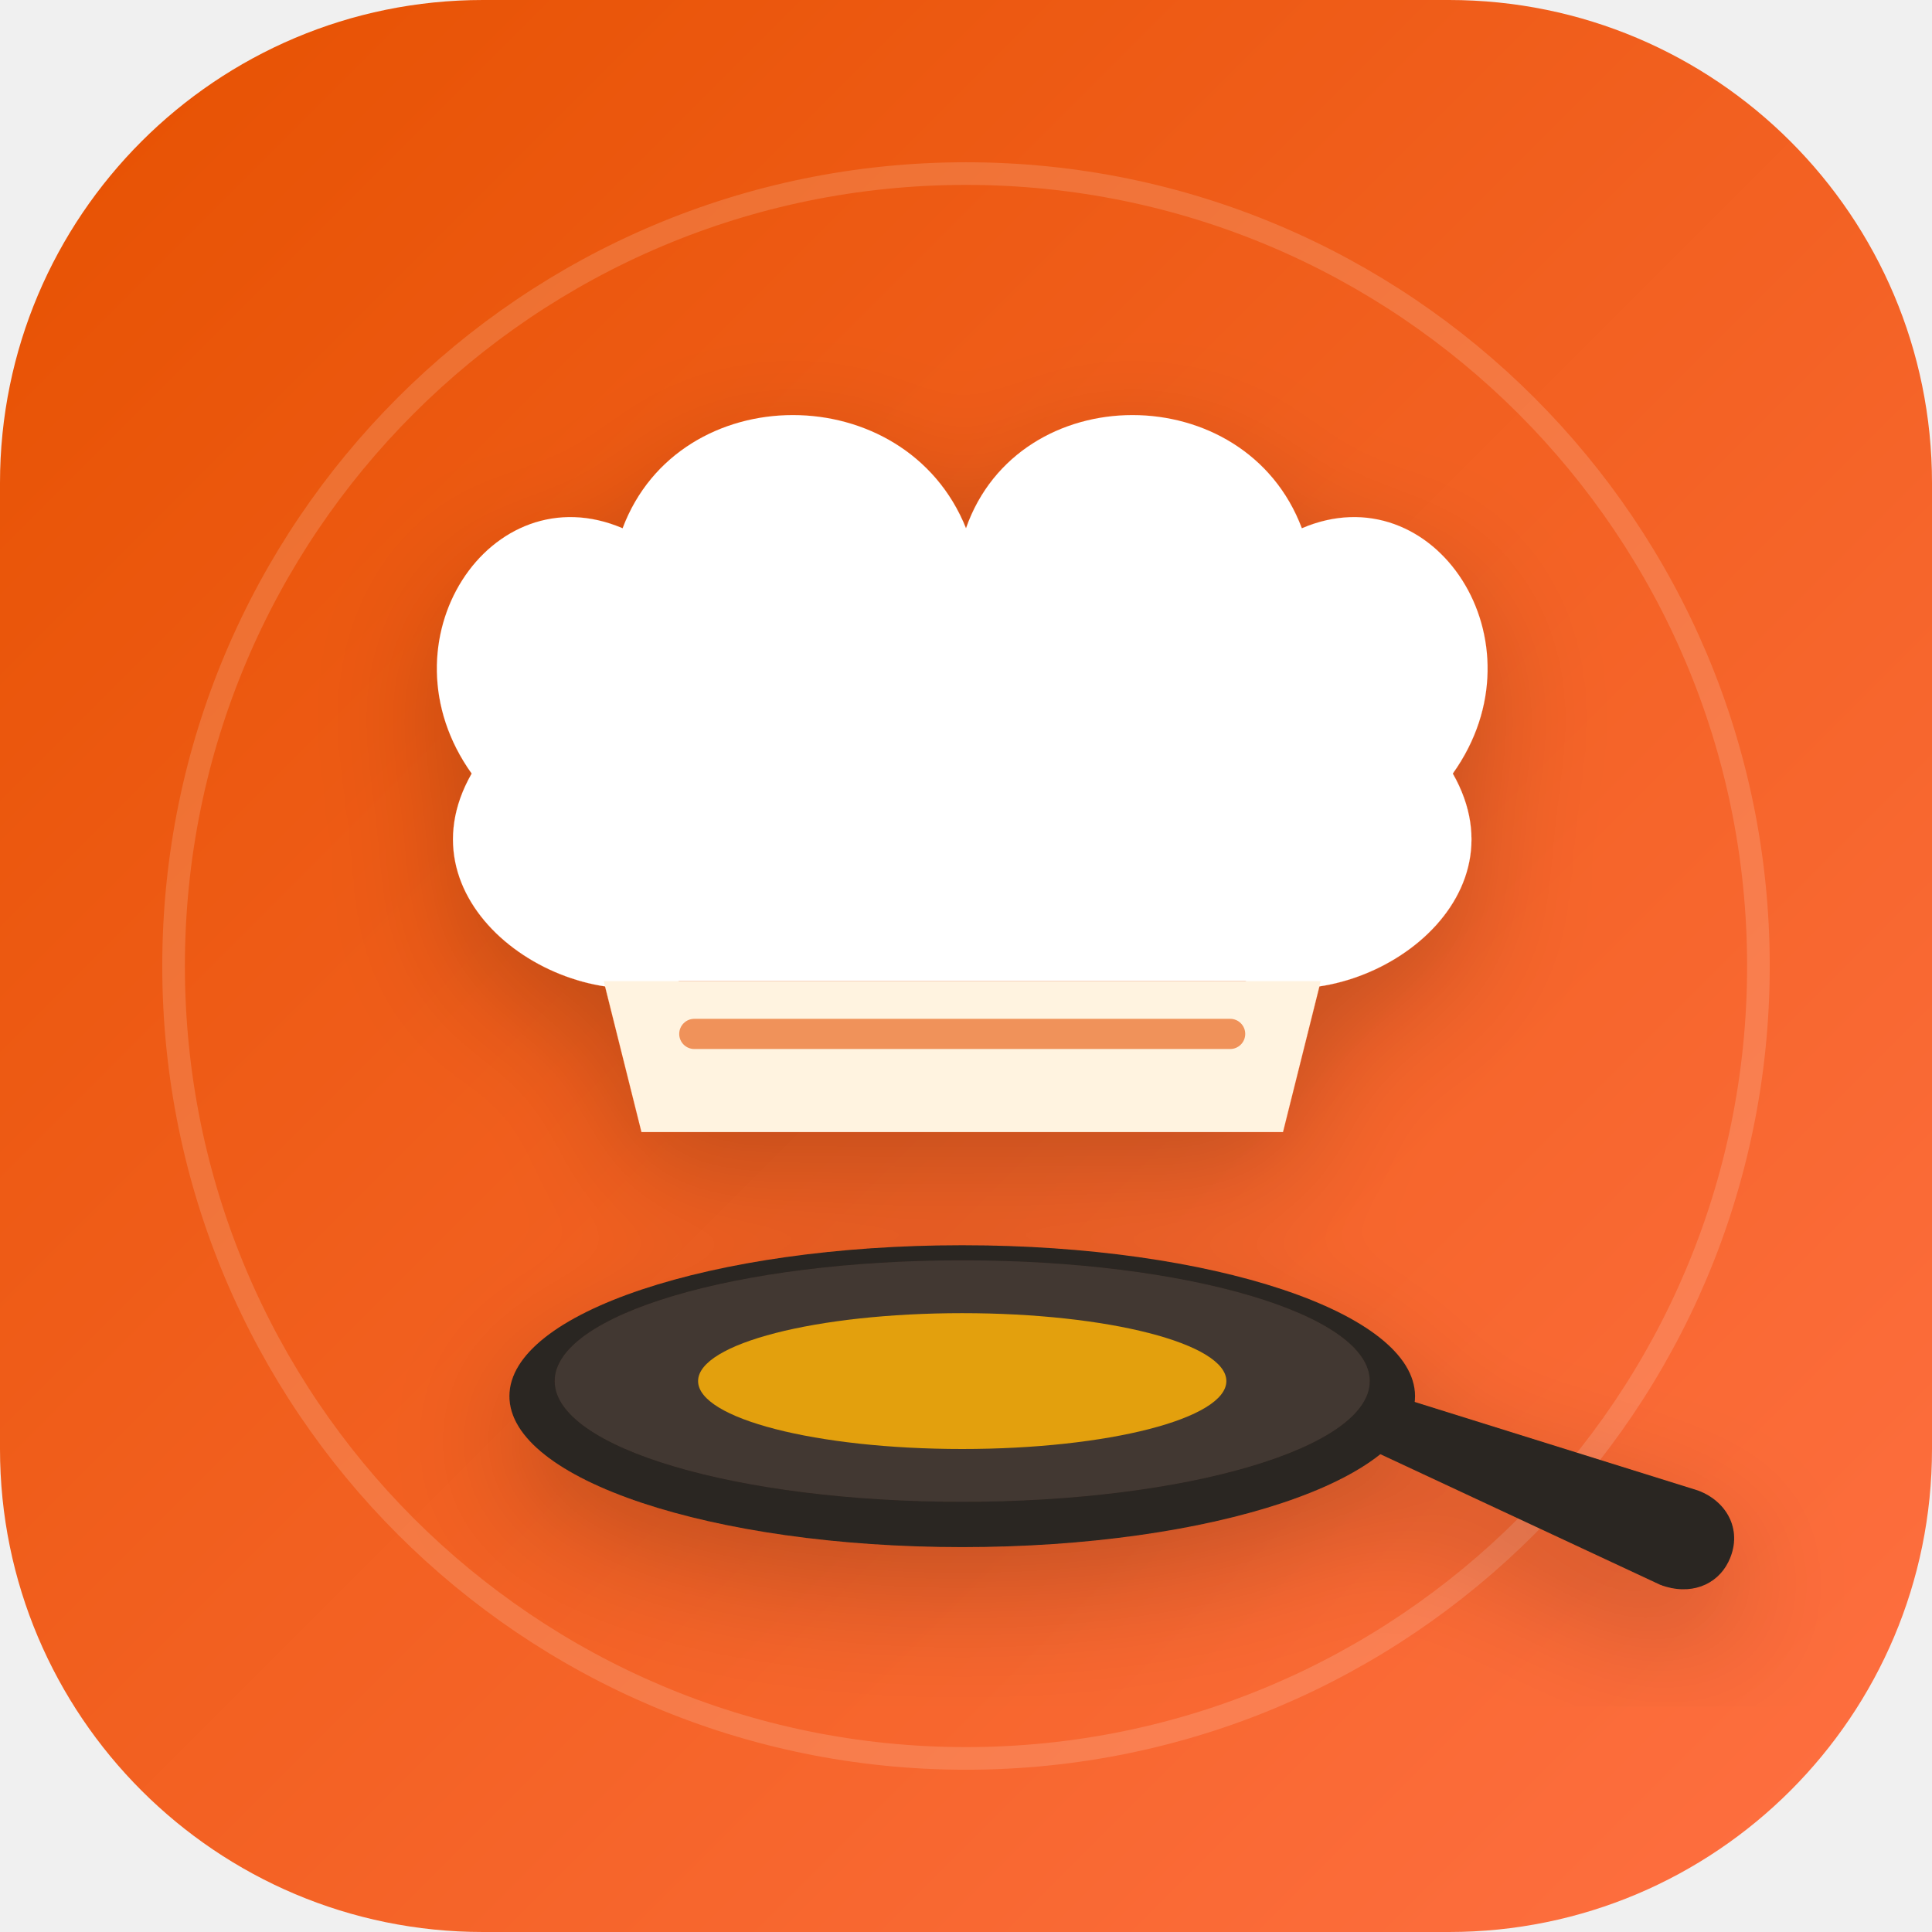
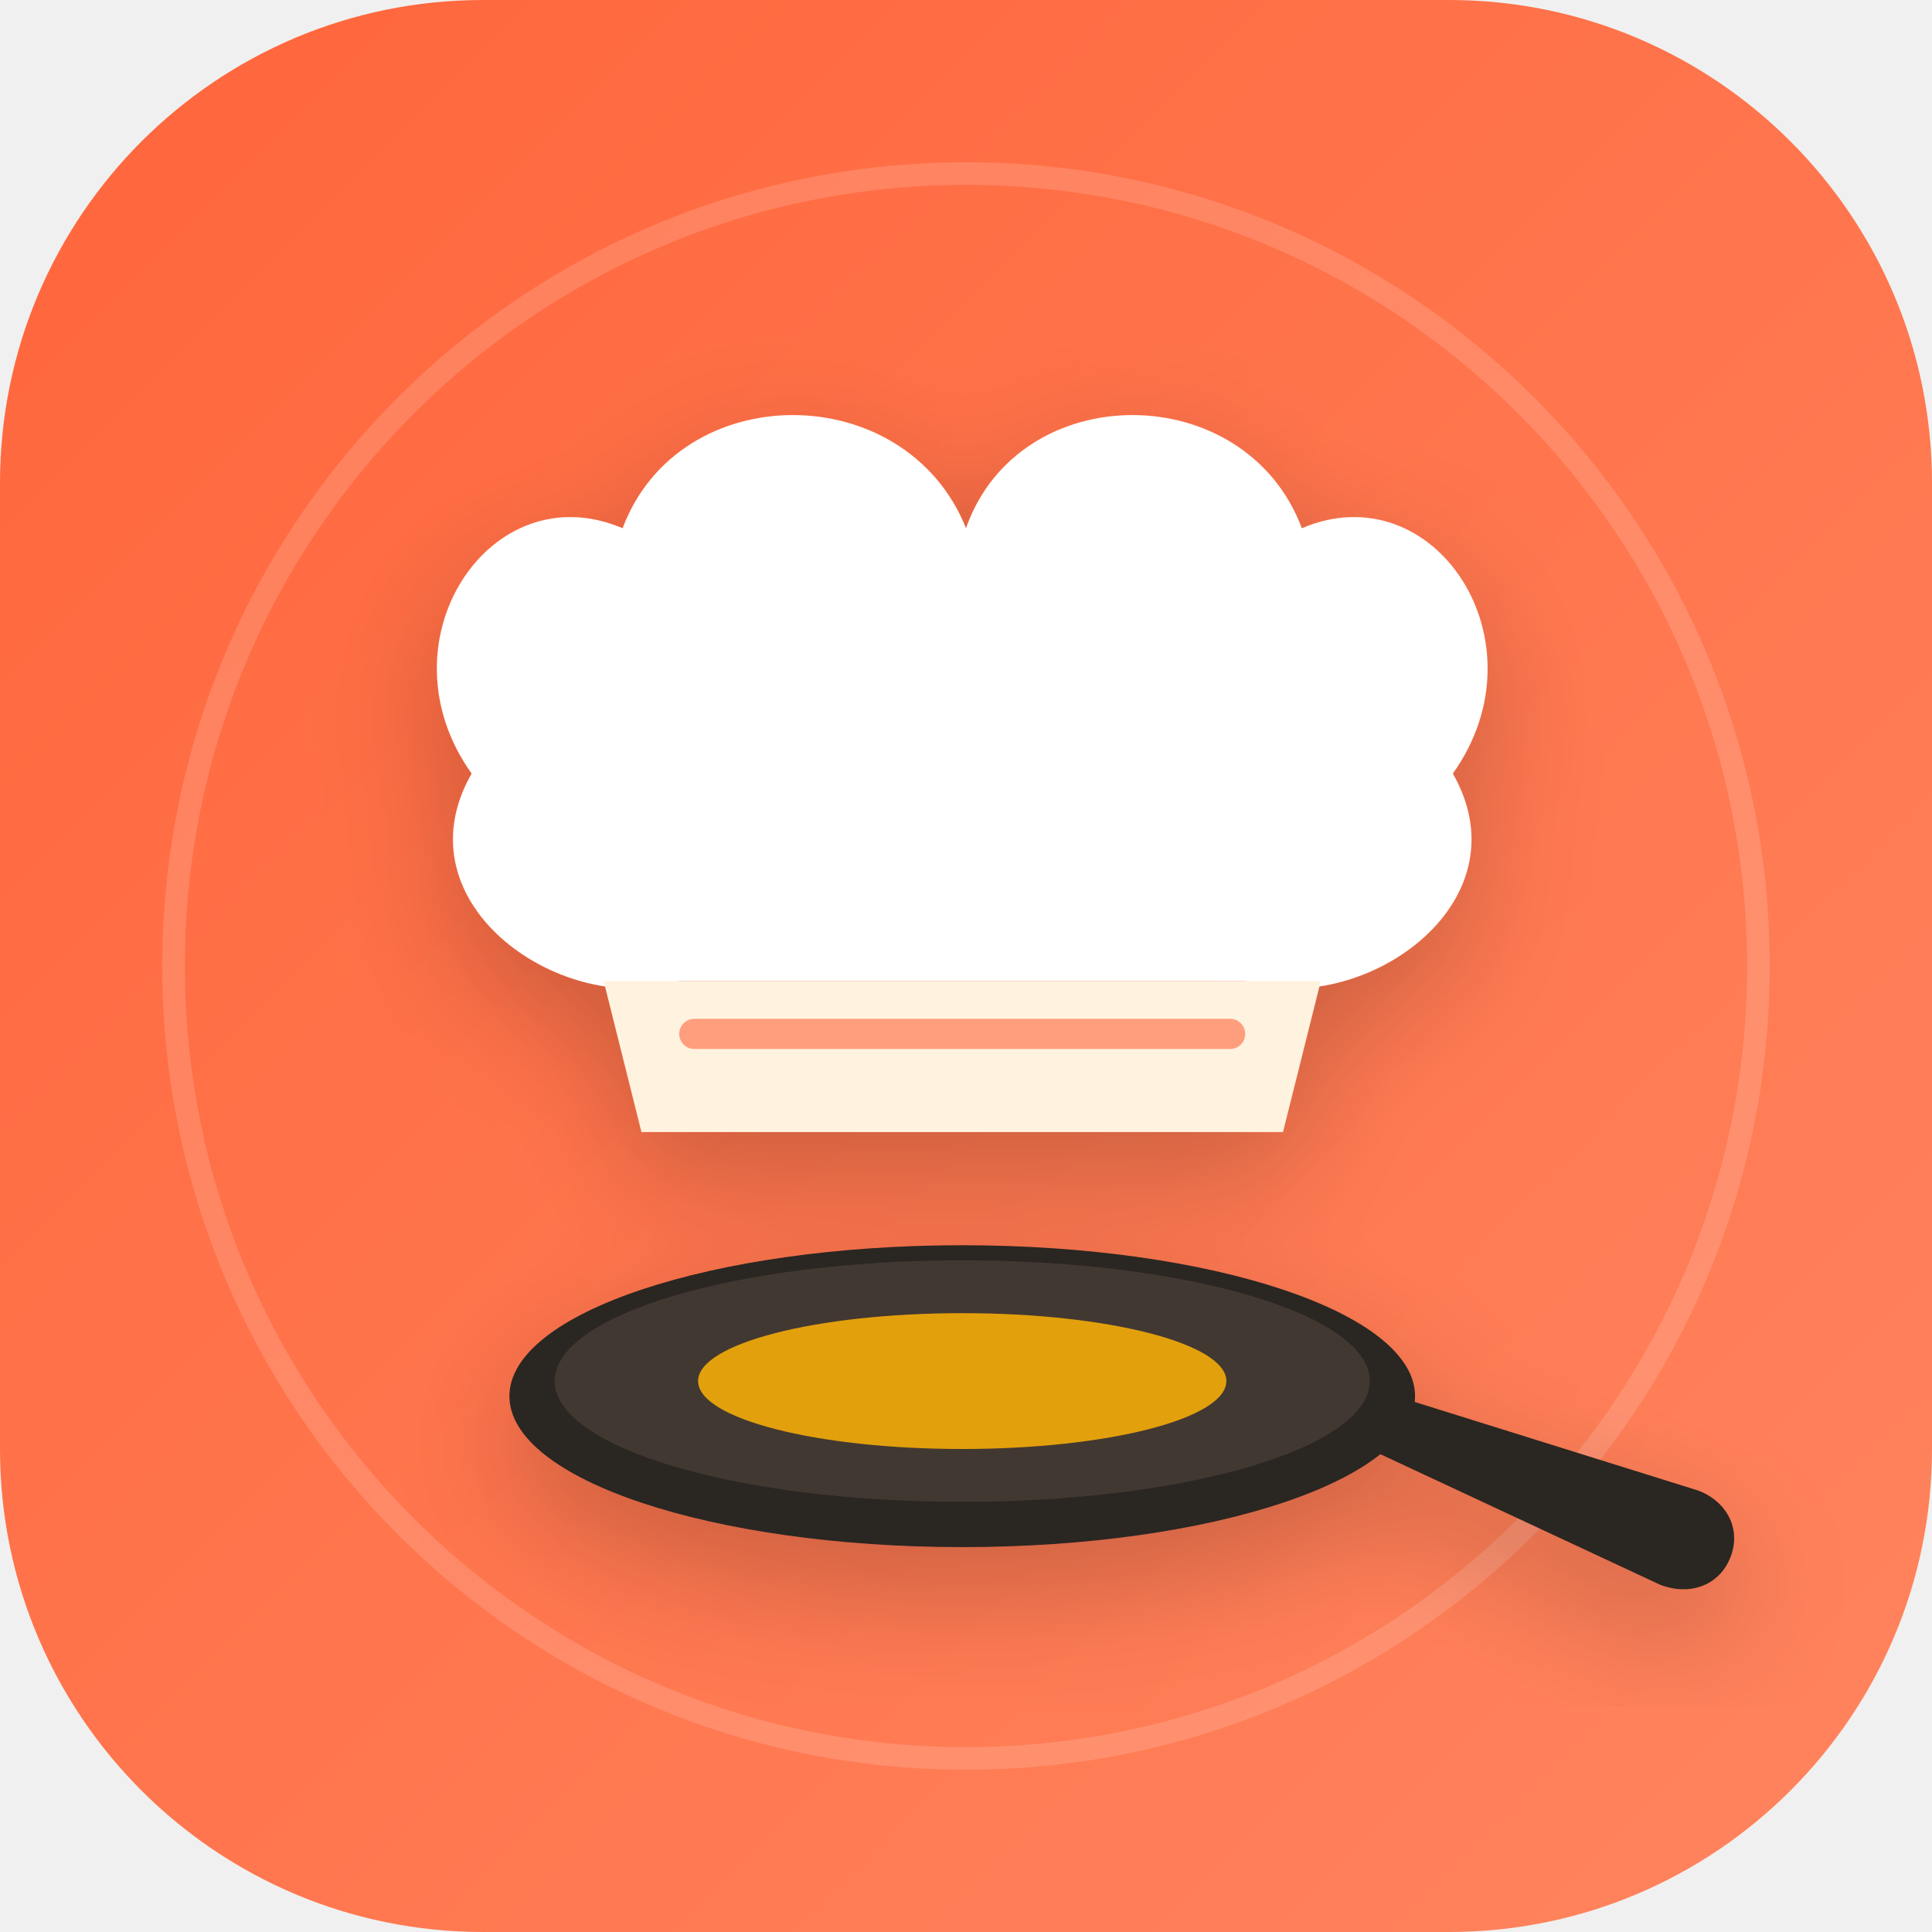
<svg xmlns="http://www.w3.org/2000/svg" viewBox="0 0 512 512" width="512" height="512">
  <defs>
    <linearGradient id="grad" x1="0%" y1="0%" x2="100%" y2="100%">
-       <stop offset="0%" stop-color="#e65100" />
-       <stop offset="100%" stop-color="#ff7043" />
+       <stop offset="0%" stop-color="#ff653b" />
+       <stop offset="100%" stop-color="#ff855f" />
    </linearGradient>
    <filter id="shadow" x="-10%" y="-10%" width="120%" height="120%">
      <feDropShadow dx="0" dy="12" stdDeviation="16" flood-color="#000" flood-opacity="0.2" />
    </filter>
  </defs>
  <rect width="512" height="512" rx="128" fill="url(#grad)" />
  <circle cx="256" cy="256" r="210" fill="none" stroke="rgba(255,255,255,0.15)" stroke-width="6" />
  <g filter="url(#shadow)" transform="translate(40, 30)">
    <path d="M 216 110 C 200 70 140 70 125 110 C 90 95 60 140 85 175 C 65 210 110 240 140 230 L 290 230 C 320 240 365 210 345 175 C 370 140 340 95 305 110 C 290 70 230 70 216 110 Z" fill="#ffffff" />
    <path d="M 120 230 L 310 230 L 300 270 L 130 270 Z" fill="#fff3e0" />
-     <rect x="140" y="240" width="150" height="8" rx="4" fill="#e65100" opacity="0.6" />
+     <rect x="140" y="240" width="150" height="8" rx="4" fill="#ff653b" opacity="0.6" />
    <ellipse cx="215" cy="340" rx="120" ry="40" fill="#2c2520" />
    <ellipse cx="215" cy="336" rx="108" ry="32" fill="#423832" />
    <path d="M 330 340 L 410 365 C 418 368 422 376 418 384 C 415 390 408 393 400 390 L 325 355 Z" fill="#2c2520" />
    <ellipse cx="215" cy="336" rx="70" ry="18" fill="#ffb300" opacity="0.85" />
  </g>
</svg>
